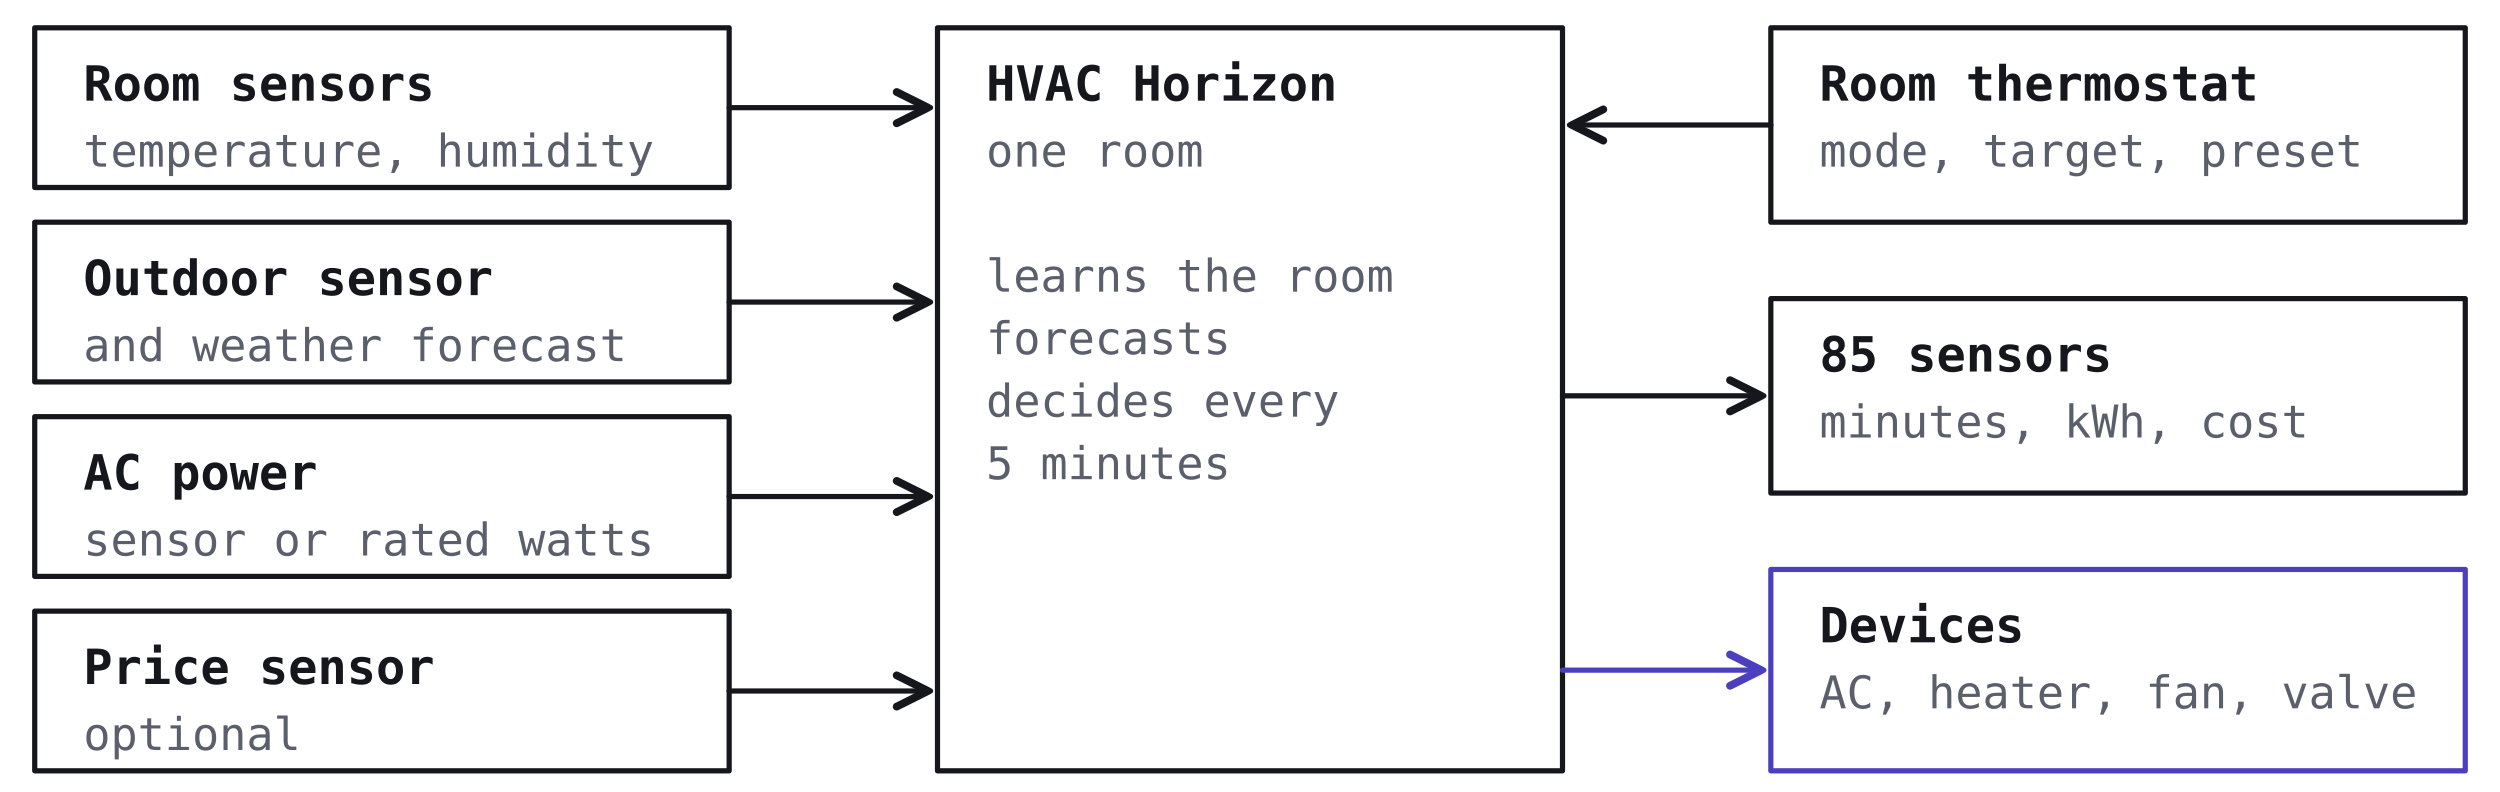
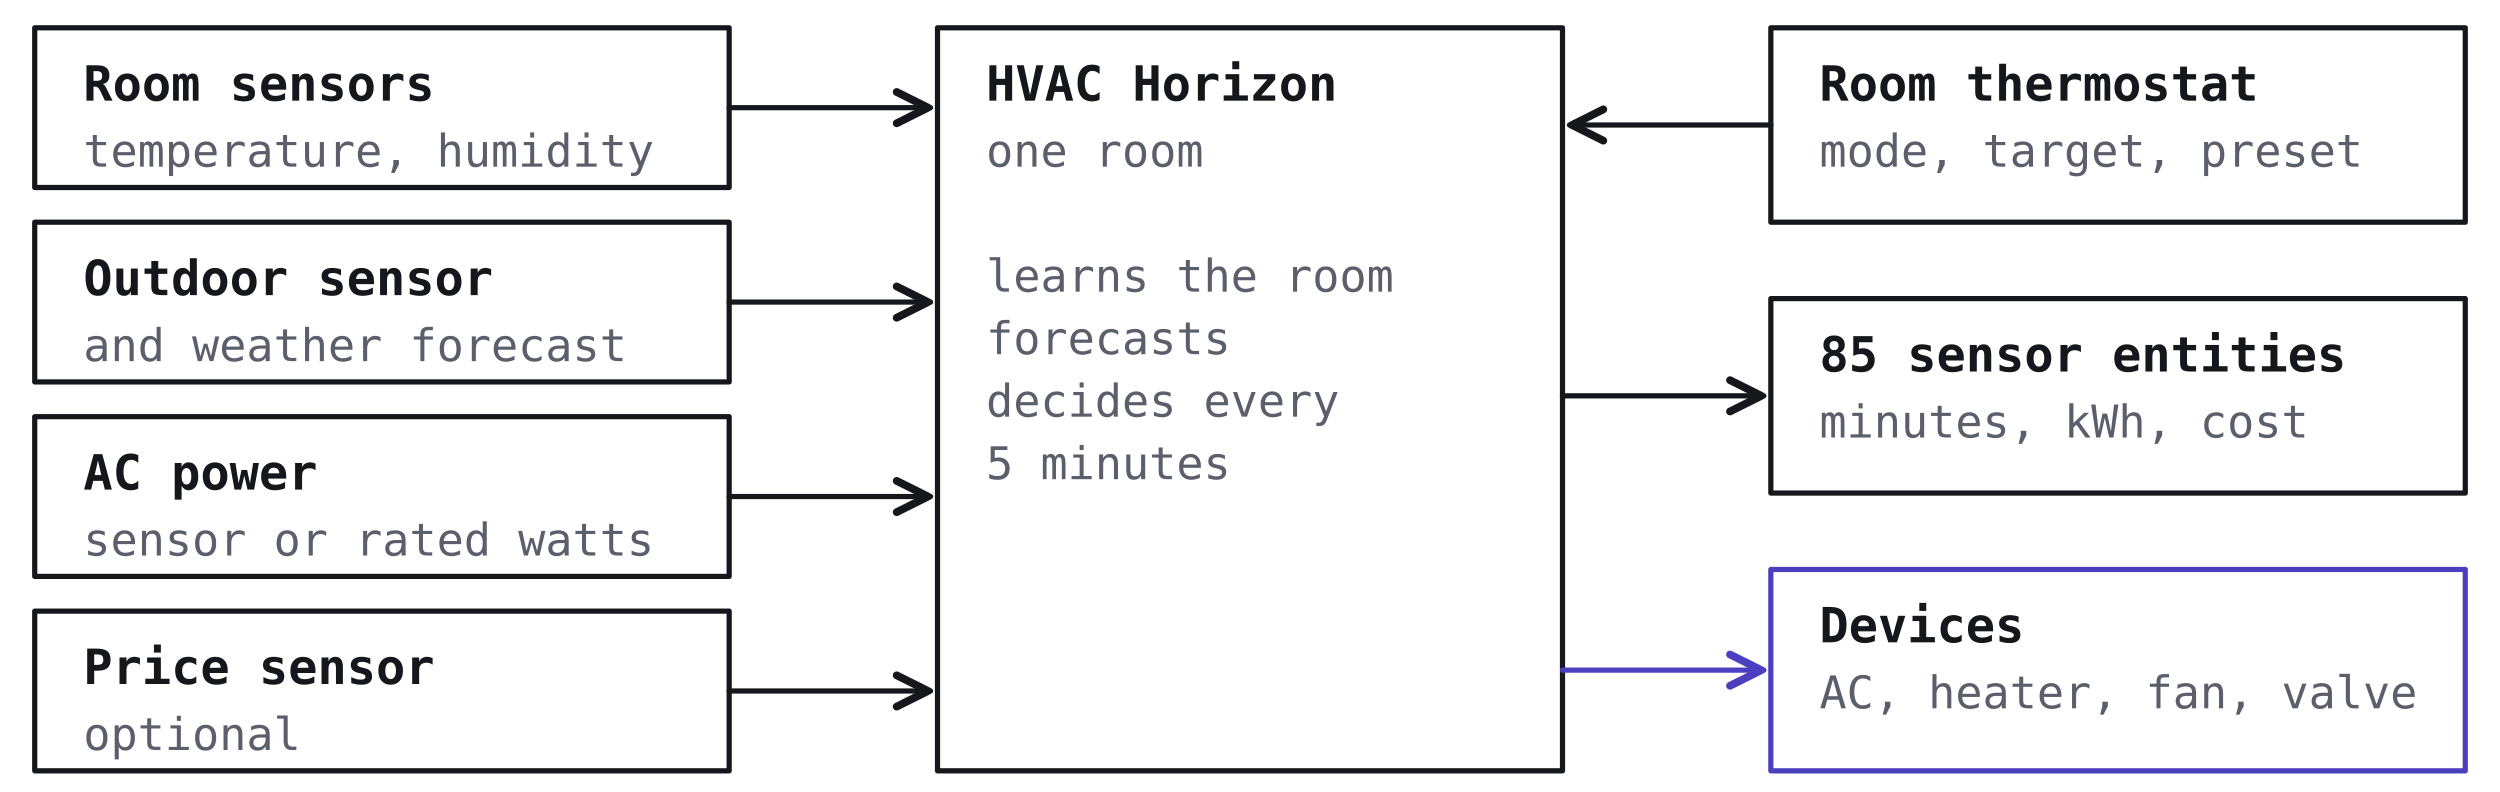
<svg xmlns="http://www.w3.org/2000/svg" width="720" height="228" viewBox="0 0 720 228" fill="none" stroke="#16171d" stroke-width="1.5" stroke-linecap="round" stroke-linejoin="round" font-family="JetBrains Mono, ui-monospace, SFMono-Regular, Menlo, Consolas, monospace">
  <defs>
    <marker id="to" markerWidth="9" markerHeight="9" refX="8" refY="4.5" orient="auto">
      <path d="M1.5 1.5 L7.5 4.5 L1.5 7.5" />
    </marker>
    <marker id="acc" markerWidth="9" markerHeight="9" refX="8" refY="4.5" orient="auto">
      <path d="M1.5 1.5 L7.5 4.5 L1.5 7.5" stroke="#4b3fbf" />
    </marker>
  </defs>
  <rect x="10" y="8" width="200" height="46" />
  <text stroke="none" fill="#16171d" x="24" y="29" font-size="14" font-weight="700">Room sensors</text>
  <text stroke="none" x="24" y="48" font-size="13" fill="#5b5f6b">temperature, humidity</text>
  <path d="M210 31 H268" marker-end="url(#to)" />
  <rect x="10" y="64" width="200" height="46" />
  <text stroke="none" fill="#16171d" x="24" y="85" font-size="14" font-weight="700">Outdoor sensor</text>
  <text stroke="none" x="24" y="104" font-size="13" fill="#5b5f6b">and weather forecast</text>
  <path d="M210 87 H268" marker-end="url(#to)" />
  <rect x="10" y="120" width="200" height="46" />
  <text stroke="none" fill="#16171d" x="24" y="141" font-size="14" font-weight="700">AC power</text>
  <text stroke="none" x="24" y="160" font-size="13" fill="#5b5f6b">sensor or rated watts</text>
  <path d="M210 143 H268" marker-end="url(#to)" />
  <rect x="10" y="176" width="200" height="46" />
  <text stroke="none" fill="#16171d" x="24" y="197" font-size="14" font-weight="700">Price sensor</text>
  <text stroke="none" x="24" y="216" font-size="13" fill="#5b5f6b">optional</text>
  <path d="M210 199 H268" marker-end="url(#to)" />
  <rect x="270" y="8" width="180" height="214" />
  <text stroke="none" fill="#16171d" x="284" y="29" font-size="14" font-weight="700">HVAC Horizon</text>
  <text stroke="none" x="284" y="48" font-size="13" fill="#5b5f6b">one room</text>
  <text stroke="none" x="284" y="66" font-size="13" fill="#5b5f6b" />
  <text stroke="none" x="284" y="84" font-size="13" fill="#5b5f6b">learns the room</text>
  <text stroke="none" x="284" y="102" font-size="13" fill="#5b5f6b">forecasts</text>
  <text stroke="none" x="284" y="120" font-size="13" fill="#5b5f6b">decides every</text>
  <text stroke="none" x="284" y="138" font-size="13" fill="#5b5f6b">5 minutes</text>
  <rect x="510" y="8" width="200" height="56" />
  <text stroke="none" fill="#16171d" x="524" y="29" font-size="14" font-weight="700">Room thermostat</text>
  <text stroke="none" x="524" y="48" font-size="13" fill="#5b5f6b">mode, target, preset</text>
  <path d="M510 36 H452" marker-end="url(#to)" />
  <rect x="510" y="86" width="200" height="56" />
-   <text stroke="none" fill="#16171d" x="524" y="107" font-size="14" font-weight="700">85 sensors</text>
+   <text stroke="none" fill="#16171d" x="524" y="107" font-size="14" font-weight="700">85 sensor entities</text>
  <text stroke="none" x="524" y="126" font-size="13" fill="#5b5f6b">minutes, kWh, cost</text>
  <path d="M450 114 H508" marker-end="url(#to)" />
  <rect x="510" y="164" width="200" height="58" stroke="#4b3fbf" />
  <text stroke="none" fill="#16171d" x="524" y="185" font-size="14" font-weight="700">Devices</text>
  <text stroke="none" x="524" y="204" font-size="13" fill="#5b5f6b">AC, heater, fan, valve</text>
  <path d="M450 193 H508" stroke="#4b3fbf" marker-end="url(#acc)" />
</svg>
